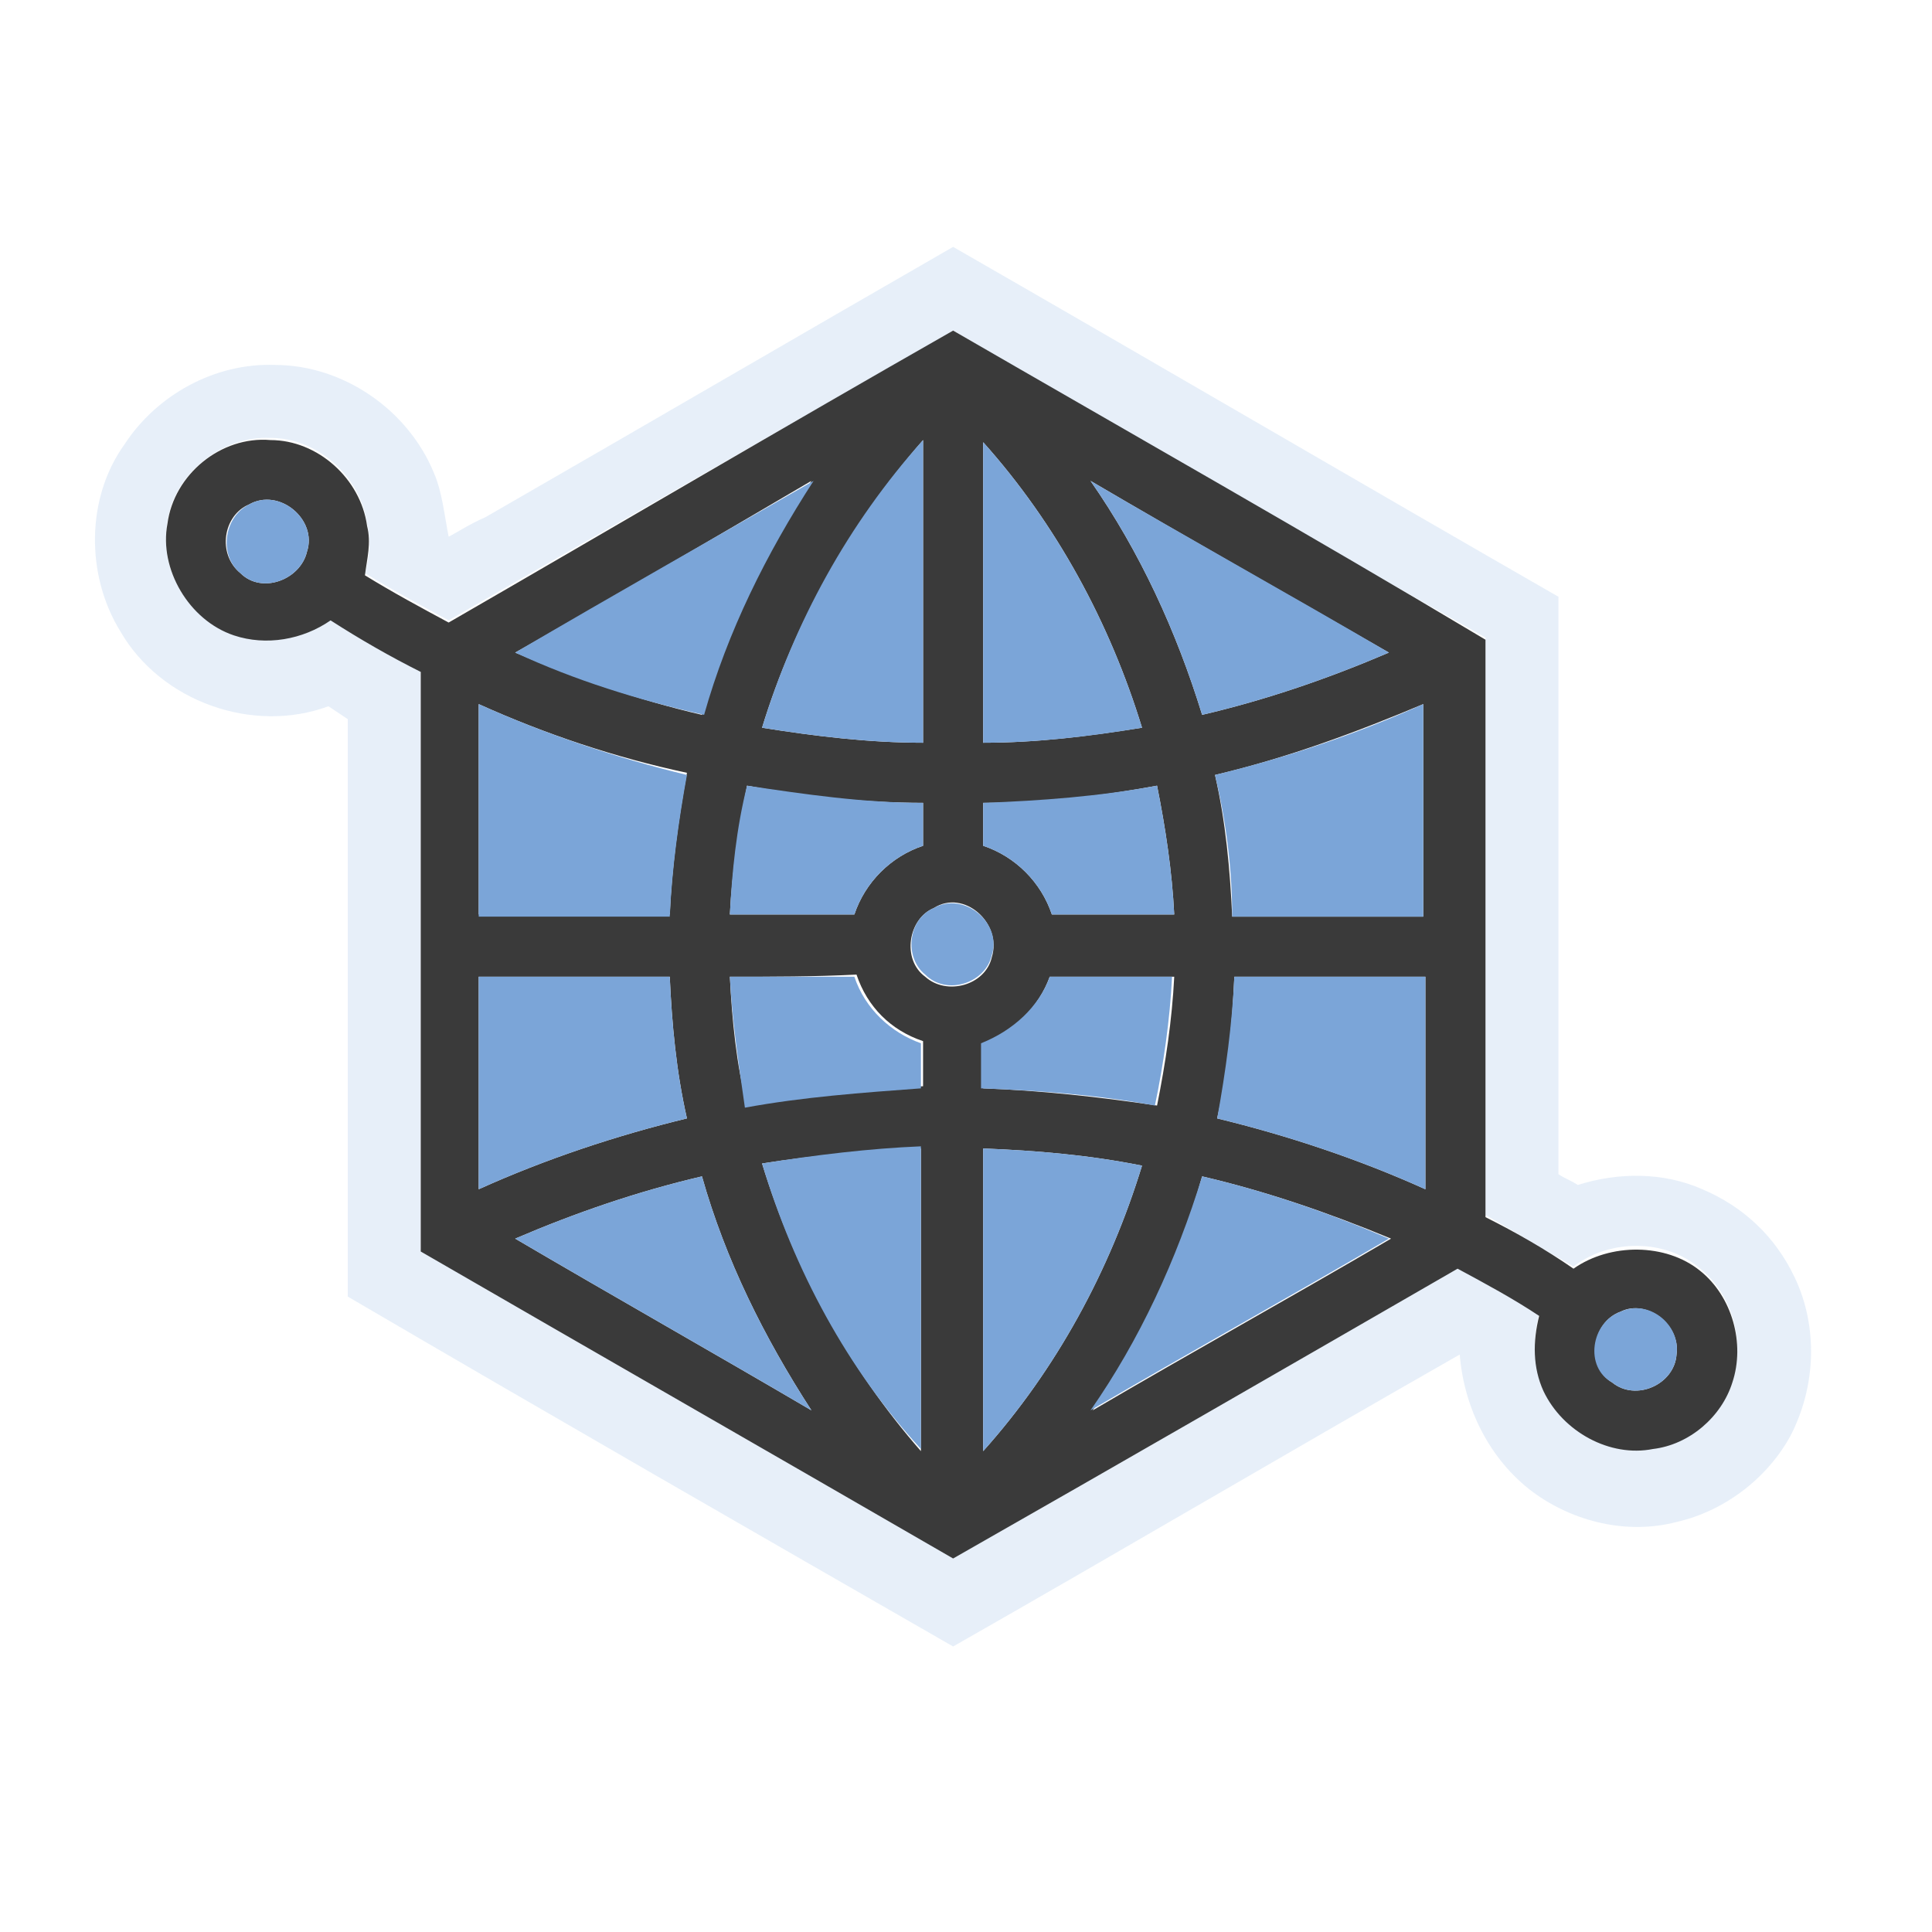
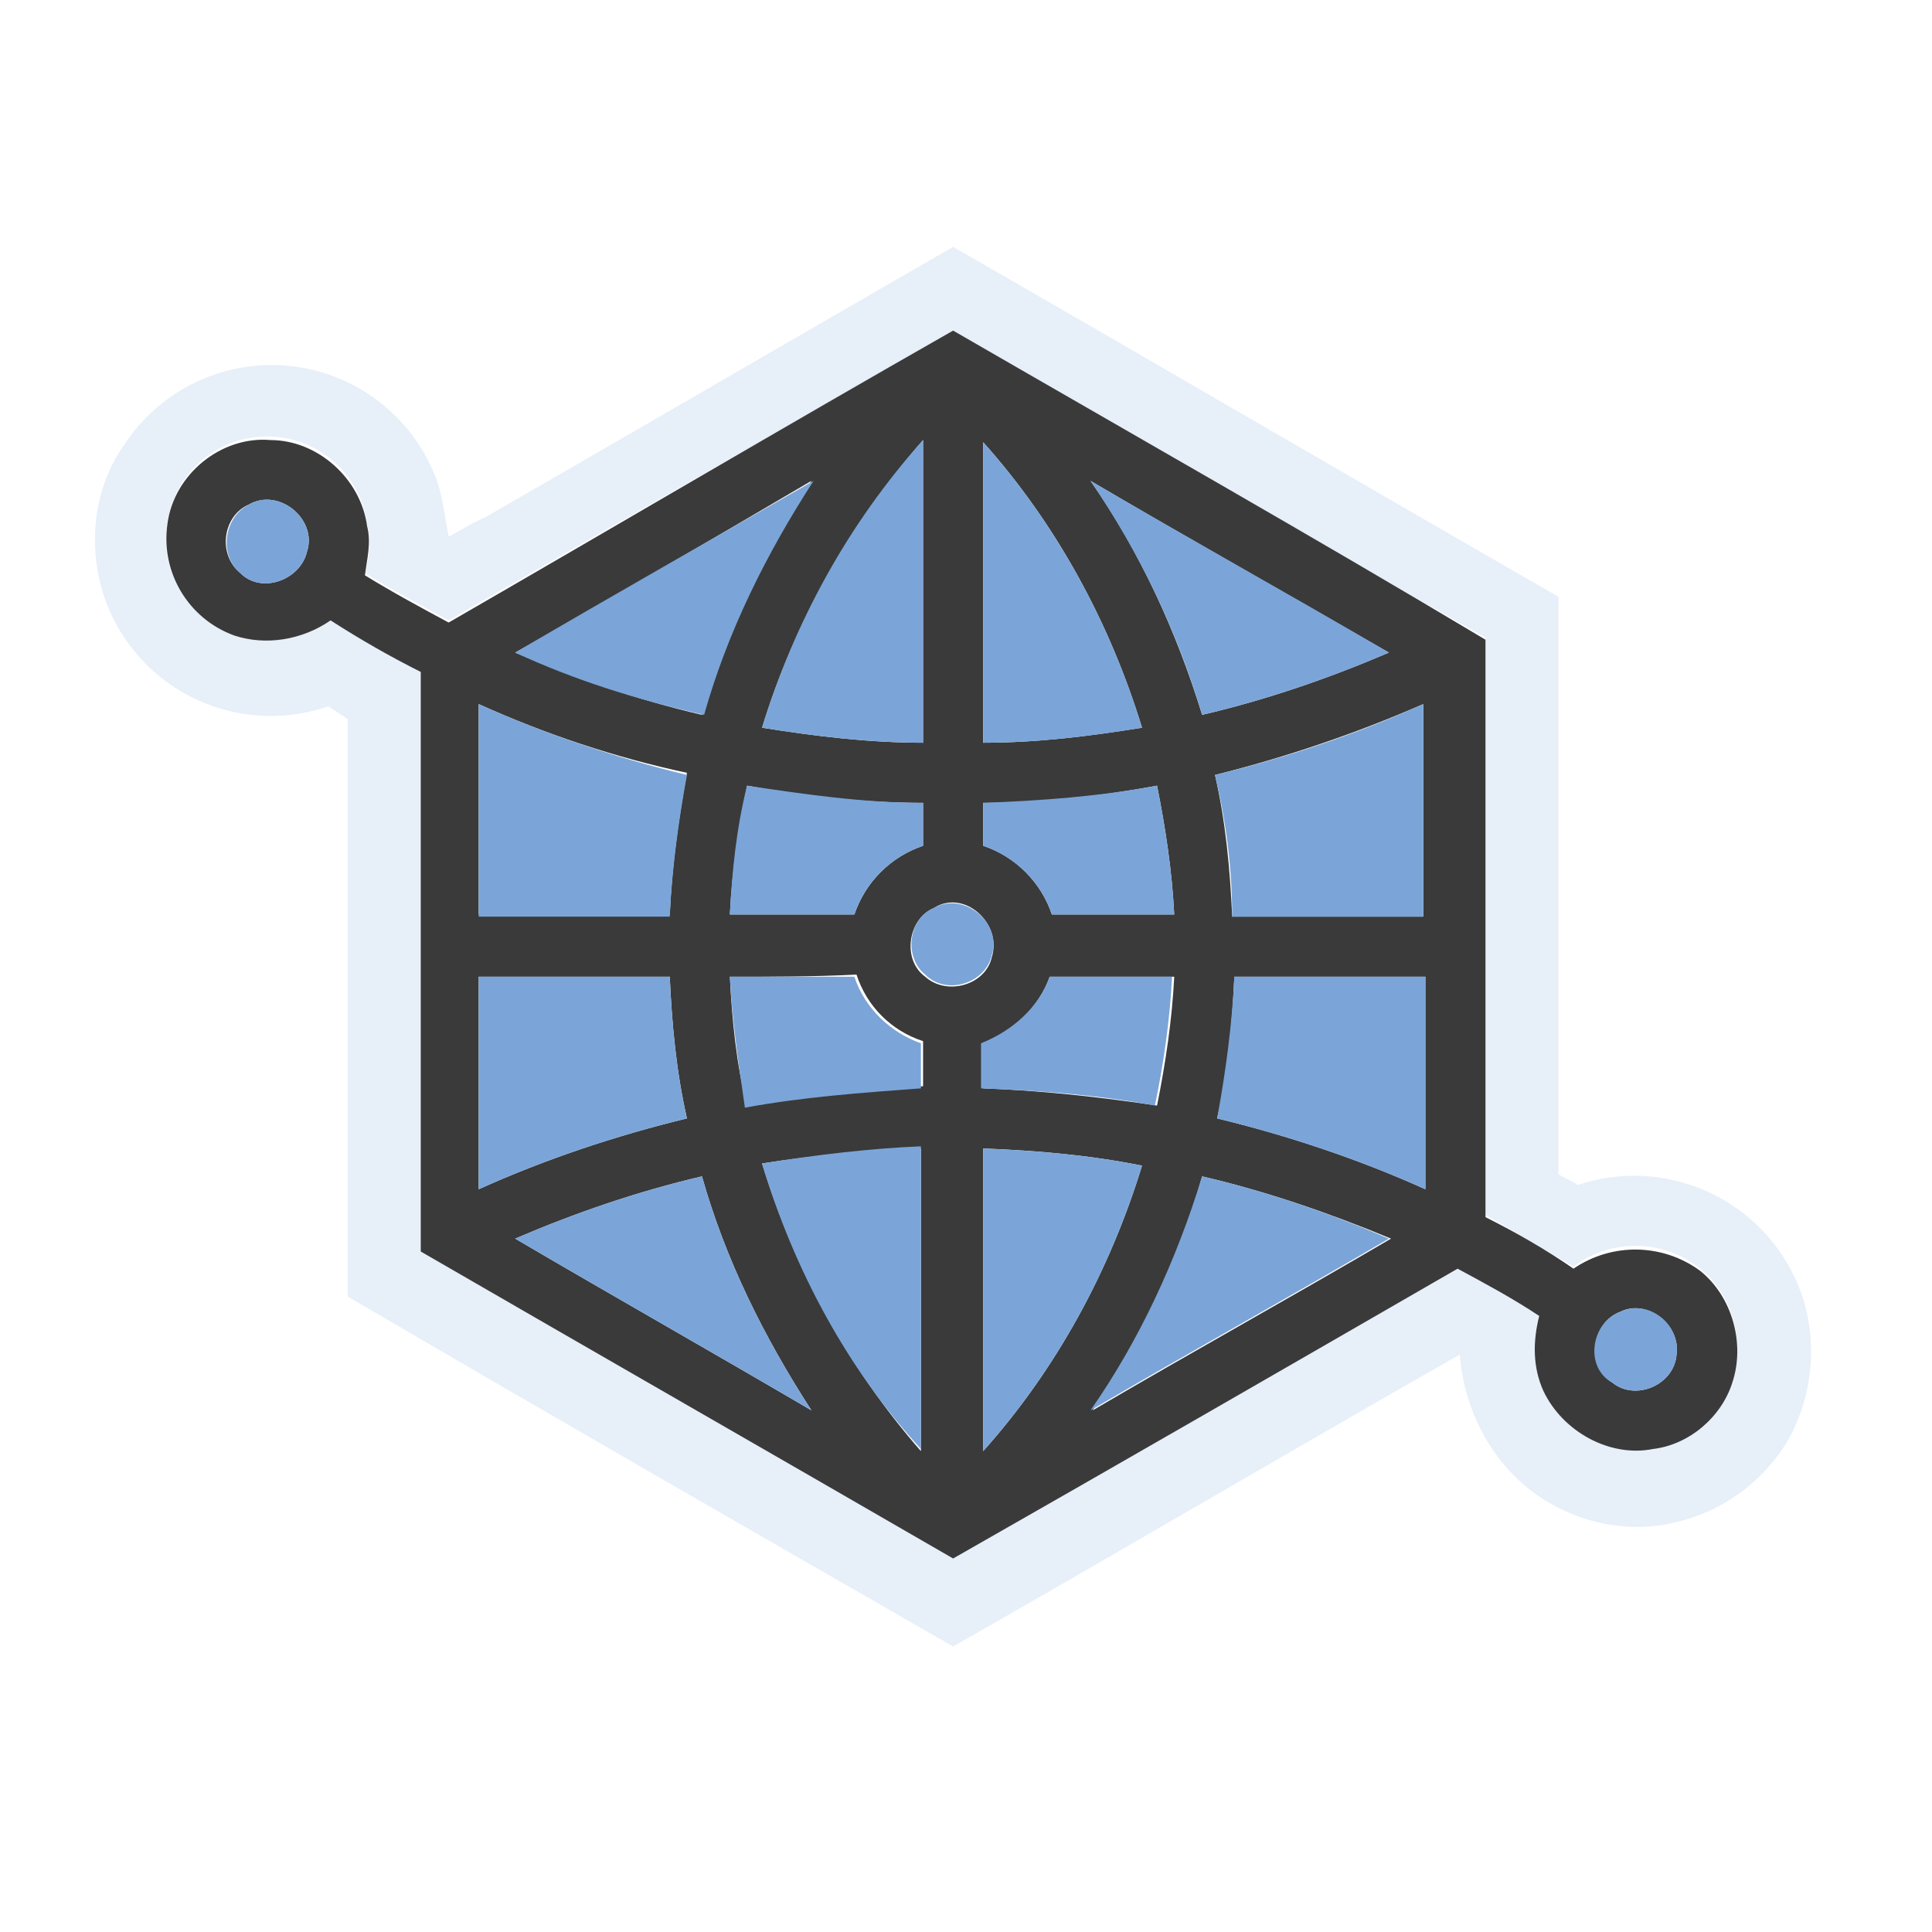
- <svg xmlns="http://www.w3.org/2000/svg" version="1.1" id="Layer_1" x="0px" y="0px" width="90px" height="90px" viewBox="0 0 90 90" style="enable-background:new 0 0 90 90;" xml:space="preserve">
-   <style type="text/css">
- 	.st0{opacity:0.75;}
- 	.st1{fill:#DFEAF7;}
- 	.st2{fill:#3A3A3A;}
- 	.st3{fill:#7BA5D8;}
- </style>
-   <g id="_x23_dfeaf7ff" class="st0">
-     <path class="st1" d="M22.6,24.1c7.3-4.2,14.5-8.4,21.8-12.6c9.4,5.4,18.8,10.9,28.2,16.3c0,9,0,17.9,0,26.9   c0.3,0.2,0.6,0.3,0.9,0.5c1.9-0.6,4-0.6,5.8,0.2c1.9,0.8,3.4,2.2,4.3,4.1c1.1,2.3,1,5.1-0.2,7.4c-1.1,2-3.1,3.5-5.3,4   c-2.3,0.6-4.8,0-6.7-1.4c-2-1.5-3.2-3.9-3.4-6.4c-7.9,4.5-15.7,9.1-23.6,13.6c-9.4-5.4-18.8-10.8-28.2-16.3c0-9,0-17.9,0-26.9   c-0.3-0.2-0.6-0.4-0.9-0.6c-3.5,1.3-7.8-0.2-9.7-3.5c-1.6-2.6-1.6-6.2,0.2-8.7c1.5-2.3,4.2-3.8,7-3.7c3.2,0,6.2,2.1,7.4,5   c0.4,0.9,0.5,2,0.7,3C21.3,24.8,21.9,24.4,22.6,24.1 M44.4,15.4c-7.8,4.5-15.7,9-23.5,13.5c-1.3-0.7-2.6-1.4-3.9-2.2   c0.2-0.7,0.3-1.5,0.1-2.3c-0.3-2.2-2.3-4-4.5-4c-2.3-0.1-4.5,1.7-4.8,3.9c-0.4,2.2,0.9,4.5,3.1,5.2c1.5,0.6,3.2,0.2,4.5-0.7   c1.4,0.9,2.8,1.7,4.2,2.4c0,9,0,18,0,27c8.3,4.8,16.5,9.5,24.8,14.3c7.8-4.5,15.6-9,23.5-13.5c1.3,0.7,2.6,1.4,3.8,2.2   c-0.3,1.1-0.3,2.4,0.2,3.5c0.8,1.9,3,3.1,5.1,2.7c1.7-0.3,3.2-1.5,3.7-3.1c0.6-1.8,0-4-1.5-5.2c-1.6-1.4-4.2-1.4-5.9-0.1   c-1.4-0.8-2.7-1.6-4.1-2.4c0-9,0-18,0-26.9C60.9,25,52.6,20.2,44.4,15.4z" />
-   </g>
-   <g id="_x23_3a3a3aff">
-     <path class="st2" d="M44.4,15.4c8.3,4.8,16.6,9.5,24.8,14.4c0,9,0,18,0,26.9c1.4,0.7,2.8,1.5,4.1,2.4c1.7-1.2,4.3-1.2,5.9,0.1   c1.5,1.2,2.1,3.4,1.5,5.2c-0.5,1.6-2,2.9-3.7,3.1c-2,0.4-4.2-0.8-5.1-2.7c-0.5-1.1-0.5-2.3-0.2-3.5c-1.2-0.8-2.5-1.5-3.8-2.2   c-7.8,4.5-15.6,9-23.5,13.5c-8.3-4.8-16.5-9.5-24.8-14.3c0-9,0-18,0-27c-1.4-0.7-2.8-1.5-4.2-2.4c-1.3,0.9-3,1.2-4.5,0.7   c-2.1-0.7-3.5-3.1-3.1-5.2c0.3-2.3,2.5-4.1,4.8-3.9c2.2,0,4.2,1.8,4.5,4c0.2,0.8,0,1.5-0.1,2.3c1.3,0.8,2.6,1.5,3.9,2.2   C28.7,24.5,36.5,19.9,44.4,15.4 M35.5,33.9c2.5,0.4,5,0.7,7.5,0.7c0-4.7,0-9.4,0-14.1C39.6,24.4,37,29,35.5,33.9 M45.8,20.6   c0,4.7,0,9.4,0,14c2.5,0,4.9-0.3,7.4-0.7C51.7,29,49.2,24.4,45.8,20.6 M24,30.4c2.8,1.2,5.7,2.2,8.7,2.9c1.1-3.9,2.9-7.5,5.1-10.9   C33.2,25.1,28.6,27.8,24,30.4 M50.8,22.4c2.3,3.3,4,7,5.2,10.9c3-0.7,5.9-1.7,8.7-2.9C60,27.7,55.4,25.1,50.8,22.4 M11.6,23.5   c-1.2,0.5-1.5,2.3-0.4,3.2c1,1,2.8,0.3,3.1-1C14.8,24.2,13,22.7,11.6,23.5 M22.3,32.8c0,3.3,0,6.6,0,9.8c3,0,5.9,0,8.9,0   c0.1-2.2,0.4-4.4,0.8-6.6C28.7,35.3,25.4,34.2,22.3,32.8 M56.6,36.1c0.5,2.2,0.7,4.4,0.8,6.6c3,0,5.9,0,8.9,0c0-3.3,0-6.6,0-9.9   C63.2,34.1,60,35.3,56.6,36.1 M45.8,37.4c0,0.7,0,1.3,0,2c1.5,0.5,2.7,1.7,3.2,3.2c1.9,0,3.8,0,5.7,0c-0.1-2-0.4-4-0.8-6   C51.2,37.1,48.5,37.4,45.8,37.4 M34,42.6c1.9,0,3.8,0,5.8,0c0.5-1.5,1.7-2.7,3.2-3.2c0-0.7,0-1.3,0-2c-2.7,0-5.5-0.3-8.2-0.8   C34.4,38.6,34.1,40.6,34,42.6 M43.5,42.3c-1.2,0.5-1.5,2.4-0.4,3.2c1,0.9,2.8,0.4,3.1-0.9C46.7,43,44.9,41.4,43.5,42.3 M22.3,45.5   c0,3.3,0,6.6,0,9.9c3.1-1.4,6.4-2.5,9.7-3.3c-0.5-2.2-0.7-4.4-0.8-6.6C28.3,45.5,25.3,45.5,22.3,45.5 M34,45.5c0.1,2,0.3,4.1,0.8,6   c2.7-0.5,5.4-0.7,8.2-0.9c0-0.7,0-1.4,0-2.1c-1.5-0.5-2.6-1.6-3.1-3.1C37.9,45.5,36,45.5,34,45.5 M48.9,45.5   c-0.5,1.4-1.7,2.6-3.1,3.1c0,0.7,0,1.4,0,2.1c2.7,0.1,5.4,0.4,8.1,0.8c0.4-2,0.7-4,0.8-6C52.7,45.5,50.8,45.5,48.9,45.5 M57.5,45.5   c-0.1,2.2-0.3,4.4-0.8,6.6c3.3,0.8,6.6,1.9,9.7,3.3c0-3.3,0-6.6,0-9.9C63.4,45.5,60.4,45.5,57.5,45.5 M35.5,54.2   c1.5,4.9,4,9.5,7.4,13.4c0-4.7,0-9.4,0-14.1C40.5,53.6,38,53.8,35.5,54.2 M45.8,53.5c0,4.7,0,9.4,0,14.1c3.4-3.8,5.9-8.4,7.4-13.3   C50.7,53.8,48.3,53.6,45.8,53.5 M24,57.7c4.6,2.7,9.2,5.3,13.8,8c-2.2-3.4-4-7-5.1-10.9C29.7,55.5,26.8,56.5,24,57.7 M56,54.8   c-1.1,3.9-2.9,7.6-5.1,10.9c4.6-2.7,9.3-5.3,13.9-8C61.9,56.5,59,55.5,56,54.8 M75.5,61.1c-1.4,0.5-1.6,2.6-0.4,3.3   c1.1,0.9,2.9,0.1,3-1.3C78.3,61.7,76.7,60.5,75.5,61.1z" />
-   </g>
+ <svg xmlns="http://www.w3.org/2000/svg" version="1.1" id="Layer_1" x="0" y="0" width="90" height="90" xml:space="preserve">
+   <style>.st3{fill:#7ba5d8}</style>
+   <path d="M22.6 24.1c7.3-4.2 14.5-8.4 21.8-12.6 9.4 5.4 18.8 10.9 28.2 16.3v26.9c.3.2.6.3.9.5a8.27 8.27 0 0110.1 4.3c1.1 2.3 1 5.1-.2 7.4-1.1 2-3.1 3.5-5.3 4-2.3.6-4.8 0-6.7-1.4-2-1.5-3.2-3.9-3.4-6.4-7.9 4.5-15.7 9.1-23.6 13.6-9.4-5.4-18.8-10.8-28.2-16.3V33.5l-.9-.6a8.2 8.2 0 01-9.7-3.5c-1.6-2.6-1.6-6.2.2-8.7A8.2 8.2 0 0120.2 22c.4.9.5 2 .7 3 .4-.2 1-.6 1.7-.9m21.8-8.7c-7.8 4.5-15.7 9-23.5 13.5-1.3-.7-2.6-1.4-3.9-2.2.2-.7.3-1.5.1-2.3a4.7 4.7 0 00-9.3-.1c-.4 2.2.9 4.5 3.1 5.2 1.5.6 3.2.2 4.5-.7 1.4.9 2.8 1.7 4.2 2.4v27c8.3 4.8 16.5 9.5 24.8 14.3C52.2 68 60 63.5 67.9 59c1.3.7 2.6 1.4 3.8 2.2-.3 1.1-.3 2.4.2 3.5.8 1.9 3 3.1 5.1 2.7 1.7-.3 3.2-1.5 3.7-3.1.6-1.8 0-4-1.5-5.2a4.8 4.8 0 00-5.9-.1c-1.4-.8-2.7-1.6-4.1-2.4V29.7c-8.3-4.7-16.6-9.5-24.8-14.3z" fill="#dfeaf7" id="_x23_dfeaf7ff" opacity=".75" />
+   <path d="M44.4 15.4c8.3 4.8 16.6 9.5 24.8 14.4v26.9c1.4.7 2.8 1.5 4.1 2.4a5.1 5.1 0 015.9.1c1.5 1.2 2.1 3.4 1.5 5.2-.5 1.6-2 2.9-3.7 3.1-2 .4-4.2-.8-5.1-2.7-.5-1.1-.5-2.3-.2-3.5-1.2-.8-2.5-1.5-3.8-2.2-7.8 4.5-15.6 9-23.5 13.5-8.3-4.8-16.5-9.5-24.8-14.3v-27c-1.4-.7-2.8-1.5-4.2-2.4-1.3.9-3 1.2-4.5.7a4.8 4.8 0 01-3.1-5.2c.3-2.3 2.5-4.1 4.8-3.9 2.2 0 4.2 1.8 4.5 4 .2.8 0 1.5-.1 2.3 1.3.8 2.6 1.5 3.9 2.2 7.8-4.5 15.6-9.1 23.5-13.6m-8.9 18.5c2.5.4 5 .7 7.5.7V20.5c-3.4 3.9-6 8.5-7.5 13.4m10.3-13.3v14c2.5 0 4.9-.3 7.4-.7-1.5-4.9-4-9.5-7.4-13.3M24 30.4c2.8 1.2 5.7 2.2 8.7 2.9 1.1-3.9 2.9-7.5 5.1-10.9-4.6 2.7-9.2 5.4-13.8 8m26.8-8c2.3 3.3 4 7 5.2 10.9 3-.7 5.9-1.7 8.7-2.9-4.7-2.7-9.3-5.3-13.9-8m-39.2 1.1c-1.2.5-1.5 2.3-.4 3.2 1 1 2.8.3 3.1-1 .5-1.5-1.3-3-2.7-2.2m10.7 9.3v9.8h8.9c.1-2.2.4-4.4.8-6.6-3.3-.7-6.6-1.8-9.7-3.2m34.3 3.3c.5 2.2.7 4.4.8 6.6h8.9v-9.9a61.5 61.5 0 01-9.7 3.3m-10.8 1.3v2c1.5.5 2.7 1.7 3.2 3.2h5.7c-.1-2-.4-4-.8-6-2.7.5-5.4.8-8.1.8M34 42.6h5.8a5.1 5.1 0 013.2-3.2v-2c-2.7 0-5.5-.3-8.2-.8-.4 2-.7 4-.8 6m9.5-.3c-1.2.5-1.5 2.4-.4 3.2 1 .9 2.8.4 3.1-.9.5-1.6-1.3-3.2-2.7-2.3m-21.2 3.2v9.9c3.1-1.4 6.4-2.5 9.7-3.3-.5-2.2-.7-4.4-.8-6.6h-8.9m11.7 0c.1 2 .3 4.1.8 6 2.7-.5 5.4-.7 8.2-.9v-2.1a4.8 4.8 0 01-3.1-3.1c-2 .1-3.9.1-5.9.1m14.9 0c-.5 1.4-1.7 2.6-3.1 3.1v2.1c2.7.1 5.4.4 8.1.8.4-2 .7-4 .8-6h-5.8m8.6 0c-.1 2.2-.3 4.4-.8 6.6 3.3.8 6.6 1.9 9.7 3.3v-9.9h-8.9m-22 8.7c1.5 4.9 4 9.5 7.4 13.4V53.5c-2.4.1-4.9.3-7.4.7m10.3-.7v14.1c3.4-3.8 5.9-8.4 7.4-13.3-2.5-.5-4.9-.7-7.4-.8M24 57.7c4.6 2.7 9.2 5.3 13.8 8-2.2-3.4-4-7-5.1-10.9-3 .7-5.9 1.7-8.7 2.9m32-2.9c-1.1 3.9-2.9 7.6-5.1 10.9 4.6-2.7 9.3-5.3 13.9-8-2.9-1.2-5.8-2.2-8.8-2.9m19.5 6.3c-1.4.5-1.6 2.6-.4 3.3 1.1.9 2.9.1 3-1.3.2-1.4-1.4-2.6-2.6-2z" fill="#3a3a3a" id="_x23_3a3a3aff" />
  <g id="_x23_7ba5d8ff">
-     <path class="st3" d="M35.5,33.9c1.5-4.9,4-9.5,7.5-13.4c0,4.7,0,9.4,0,14.1C40.5,34.6,38,34.3,35.5,33.9z" />
-     <path class="st3" d="M45.8,20.6c3.4,3.8,5.9,8.4,7.4,13.3c-2.4,0.4-4.9,0.7-7.4,0.7C45.8,29.9,45.8,25.3,45.8,20.6z" />
-     <path class="st3" d="M24,30.4c4.6-2.7,9.2-5.3,13.9-8c-2.2,3.4-4,7-5.1,10.9C29.7,32.6,26.8,31.7,24,30.4z" />
-     <path class="st3" d="M50.8,22.4c4.6,2.7,9.3,5.3,13.9,8c-2.8,1.2-5.7,2.2-8.7,2.9C54.8,29.4,53.1,25.7,50.8,22.4z" />
-     <path class="st3" d="M11.6,23.5c1.4-0.8,3.2,0.7,2.7,2.2c-0.3,1.3-2.1,2-3.1,1C10.2,25.9,10.4,24.1,11.6,23.5z" />
-     <path class="st3" d="M22.3,32.8c3.1,1.4,6.4,2.5,9.7,3.3c-0.4,2.2-0.7,4.4-0.8,6.6c-3,0-5.9,0-8.9,0C22.3,39.4,22.3,36.1,22.3,32.8   z" />
-     <path class="st3" d="M56.6,36.1c3.3-0.8,6.6-1.9,9.7-3.3c0,3.3,0,6.6,0,9.9c-3,0-5.9,0-8.9,0C57.4,40.4,57.1,38.2,56.6,36.1z" />
-     <path class="st3" d="M45.8,37.4c2.7-0.1,5.4-0.3,8.1-0.8c0.4,2,0.7,4,0.8,6c-1.9,0-3.8,0-5.7,0c-0.5-1.5-1.7-2.7-3.2-3.2   C45.8,38.8,45.8,38.1,45.8,37.4z" />
-     <path class="st3" d="M34,42.6c0.1-2,0.3-4,0.8-6c2.7,0.4,5.4,0.8,8.2,0.8c0,0.7,0,1.3,0,2c-1.5,0.5-2.7,1.7-3.2,3.2   C37.9,42.6,36,42.6,34,42.6z" />
-     <path class="st3" d="M43.5,42.3c1.4-0.8,3.2,0.7,2.7,2.2c-0.3,1.3-2.1,1.9-3.1,0.9C42.1,44.6,42.3,42.8,43.5,42.3z" />
-     <path class="st3" d="M22.3,45.5c3,0,5.9,0,8.9,0c0.1,2.2,0.3,4.4,0.8,6.6c-3.3,0.8-6.6,1.9-9.7,3.3C22.3,52.1,22.3,48.8,22.3,45.5z   " />
-     <path class="st3" d="M34,45.5c1.9,0,3.9,0,5.8,0c0.5,1.5,1.7,2.6,3.1,3.1c0,0.7,0,1.4,0,2.1c-2.7,0.2-5.5,0.4-8.2,0.9   C34.4,49.5,34.1,47.5,34,45.5z" />
-     <path class="st3" d="M48.9,45.5c1.9,0,3.8,0,5.7,0c-0.1,2-0.4,4.1-0.8,6c-2.7-0.5-5.4-0.7-8.1-0.8c0-0.7,0-1.4,0-2.1   C47.2,48,48.4,46.9,48.9,45.5z" />
-     <path class="st3" d="M57.5,45.5c3,0,5.9,0,8.9,0c0,3.3,0,6.6,0,9.9c-3.1-1.4-6.4-2.5-9.7-3.3C57.1,49.9,57.4,47.7,57.5,45.5z" />
-     <path class="st3" d="M35.5,54.2c2.5-0.4,5-0.7,7.4-0.8c0,4.7,0,9.4,0,14.1C39.5,63.8,37,59.2,35.5,54.2z" />
-     <path class="st3" d="M45.8,53.5c2.5,0.1,4.9,0.3,7.4,0.8c-1.5,4.9-4,9.5-7.4,13.3C45.8,62.9,45.8,58.2,45.8,53.5z" />
-     <path class="st3" d="M24,57.7c2.8-1.2,5.7-2.2,8.7-2.9c1.1,3.9,2.9,7.5,5.1,10.9C33.2,63,28.6,60.4,24,57.7z" />
-     <path class="st3" d="M56,54.8c3,0.7,5.9,1.7,8.7,2.9c-4.6,2.7-9.3,5.3-13.9,8C53.1,62.4,54.8,58.7,56,54.8z" />
-     <path class="st3" d="M75.5,61.1c1.3-0.6,2.8,0.6,2.6,2c-0.1,1.4-1.9,2.2-3,1.3C73.8,63.7,74.1,61.6,75.5,61.1z" />
+     <path class="st3" d="M35.5 33.9c1.5-4.9 4-9.5 7.5-13.4v14.1c-2.5 0-5-.3-7.5-.7zM45.8 20.6c3.4 3.8 5.9 8.4 7.4 13.3-2.4.4-4.9.7-7.4.7v-14zM24 30.4c4.6-2.7 9.2-5.3 13.9-8-2.2 3.4-4 7-5.1 10.9-3.1-.7-6-1.6-8.8-2.9zM50.8 22.4c4.6 2.7 9.3 5.3 13.9 8-2.8 1.2-5.7 2.2-8.7 2.9a39.1 39.1 0 00-5.2-10.9zM11.6 23.5c1.4-.8 3.2.7 2.7 2.2-.3 1.3-2.1 2-3.1 1-1-.8-.8-2.6.4-3.2zM22.3 32.8c3.1 1.4 6.4 2.5 9.7 3.3-.4 2.2-.7 4.4-.8 6.6h-8.9v-9.9zM56.6 36.1c3.3-.8 6.6-1.9 9.7-3.3v9.9h-8.9c0-2.3-.3-4.5-.8-6.6zM45.8 37.4c2.7-.1 5.4-.3 8.1-.8.4 2 .7 4 .8 6H49a5.1 5.1 0 00-3.2-3.2v-2zM34 42.6c.1-2 .3-4 .8-6 2.7.4 5.4.8 8.2.8v2a5.1 5.1 0 00-3.2 3.2H34zM43.5 42.3c1.4-.8 3.2.7 2.7 2.2-.3 1.3-2.1 1.9-3.1.9-1-.8-.8-2.6.4-3.1zM22.3 45.5h8.9c.1 2.2.3 4.4.8 6.6-3.3.8-6.6 1.9-9.7 3.3v-9.9zM34 45.5h5.8c.5 1.5 1.7 2.6 3.1 3.1v2.1c-2.7.2-5.5.4-8.2.9-.3-2.1-.6-4.1-.7-6.1zM48.9 45.5h5.7c-.1 2-.4 4.1-.8 6-2.7-.5-5.4-.7-8.1-.8v-2.1c1.5-.6 2.7-1.7 3.2-3.1zM57.5 45.5h8.9v9.9c-3.1-1.4-6.4-2.5-9.7-3.3.4-2.2.7-4.4.8-6.6zM35.5 54.2c2.5-.4 5-.7 7.4-.8v14.1c-3.4-3.7-5.9-8.3-7.4-13.3zM45.8 53.5c2.5.1 4.9.3 7.4.8-1.5 4.9-4 9.5-7.4 13.3V53.5zM24 57.7c2.8-1.2 5.7-2.2 8.7-2.9 1.1 3.9 2.9 7.5 5.1 10.9-4.6-2.7-9.2-5.3-13.8-8zM56 54.8c3 .7 5.9 1.7 8.7 2.9-4.6 2.7-9.3 5.3-13.9 8 2.3-3.3 4-7 5.2-10.9zM75.5 61.1c1.3-.6 2.8.6 2.6 2-.1 1.4-1.9 2.2-3 1.3-1.3-.7-1-2.8.4-3.3z" />
  </g>
</svg>
